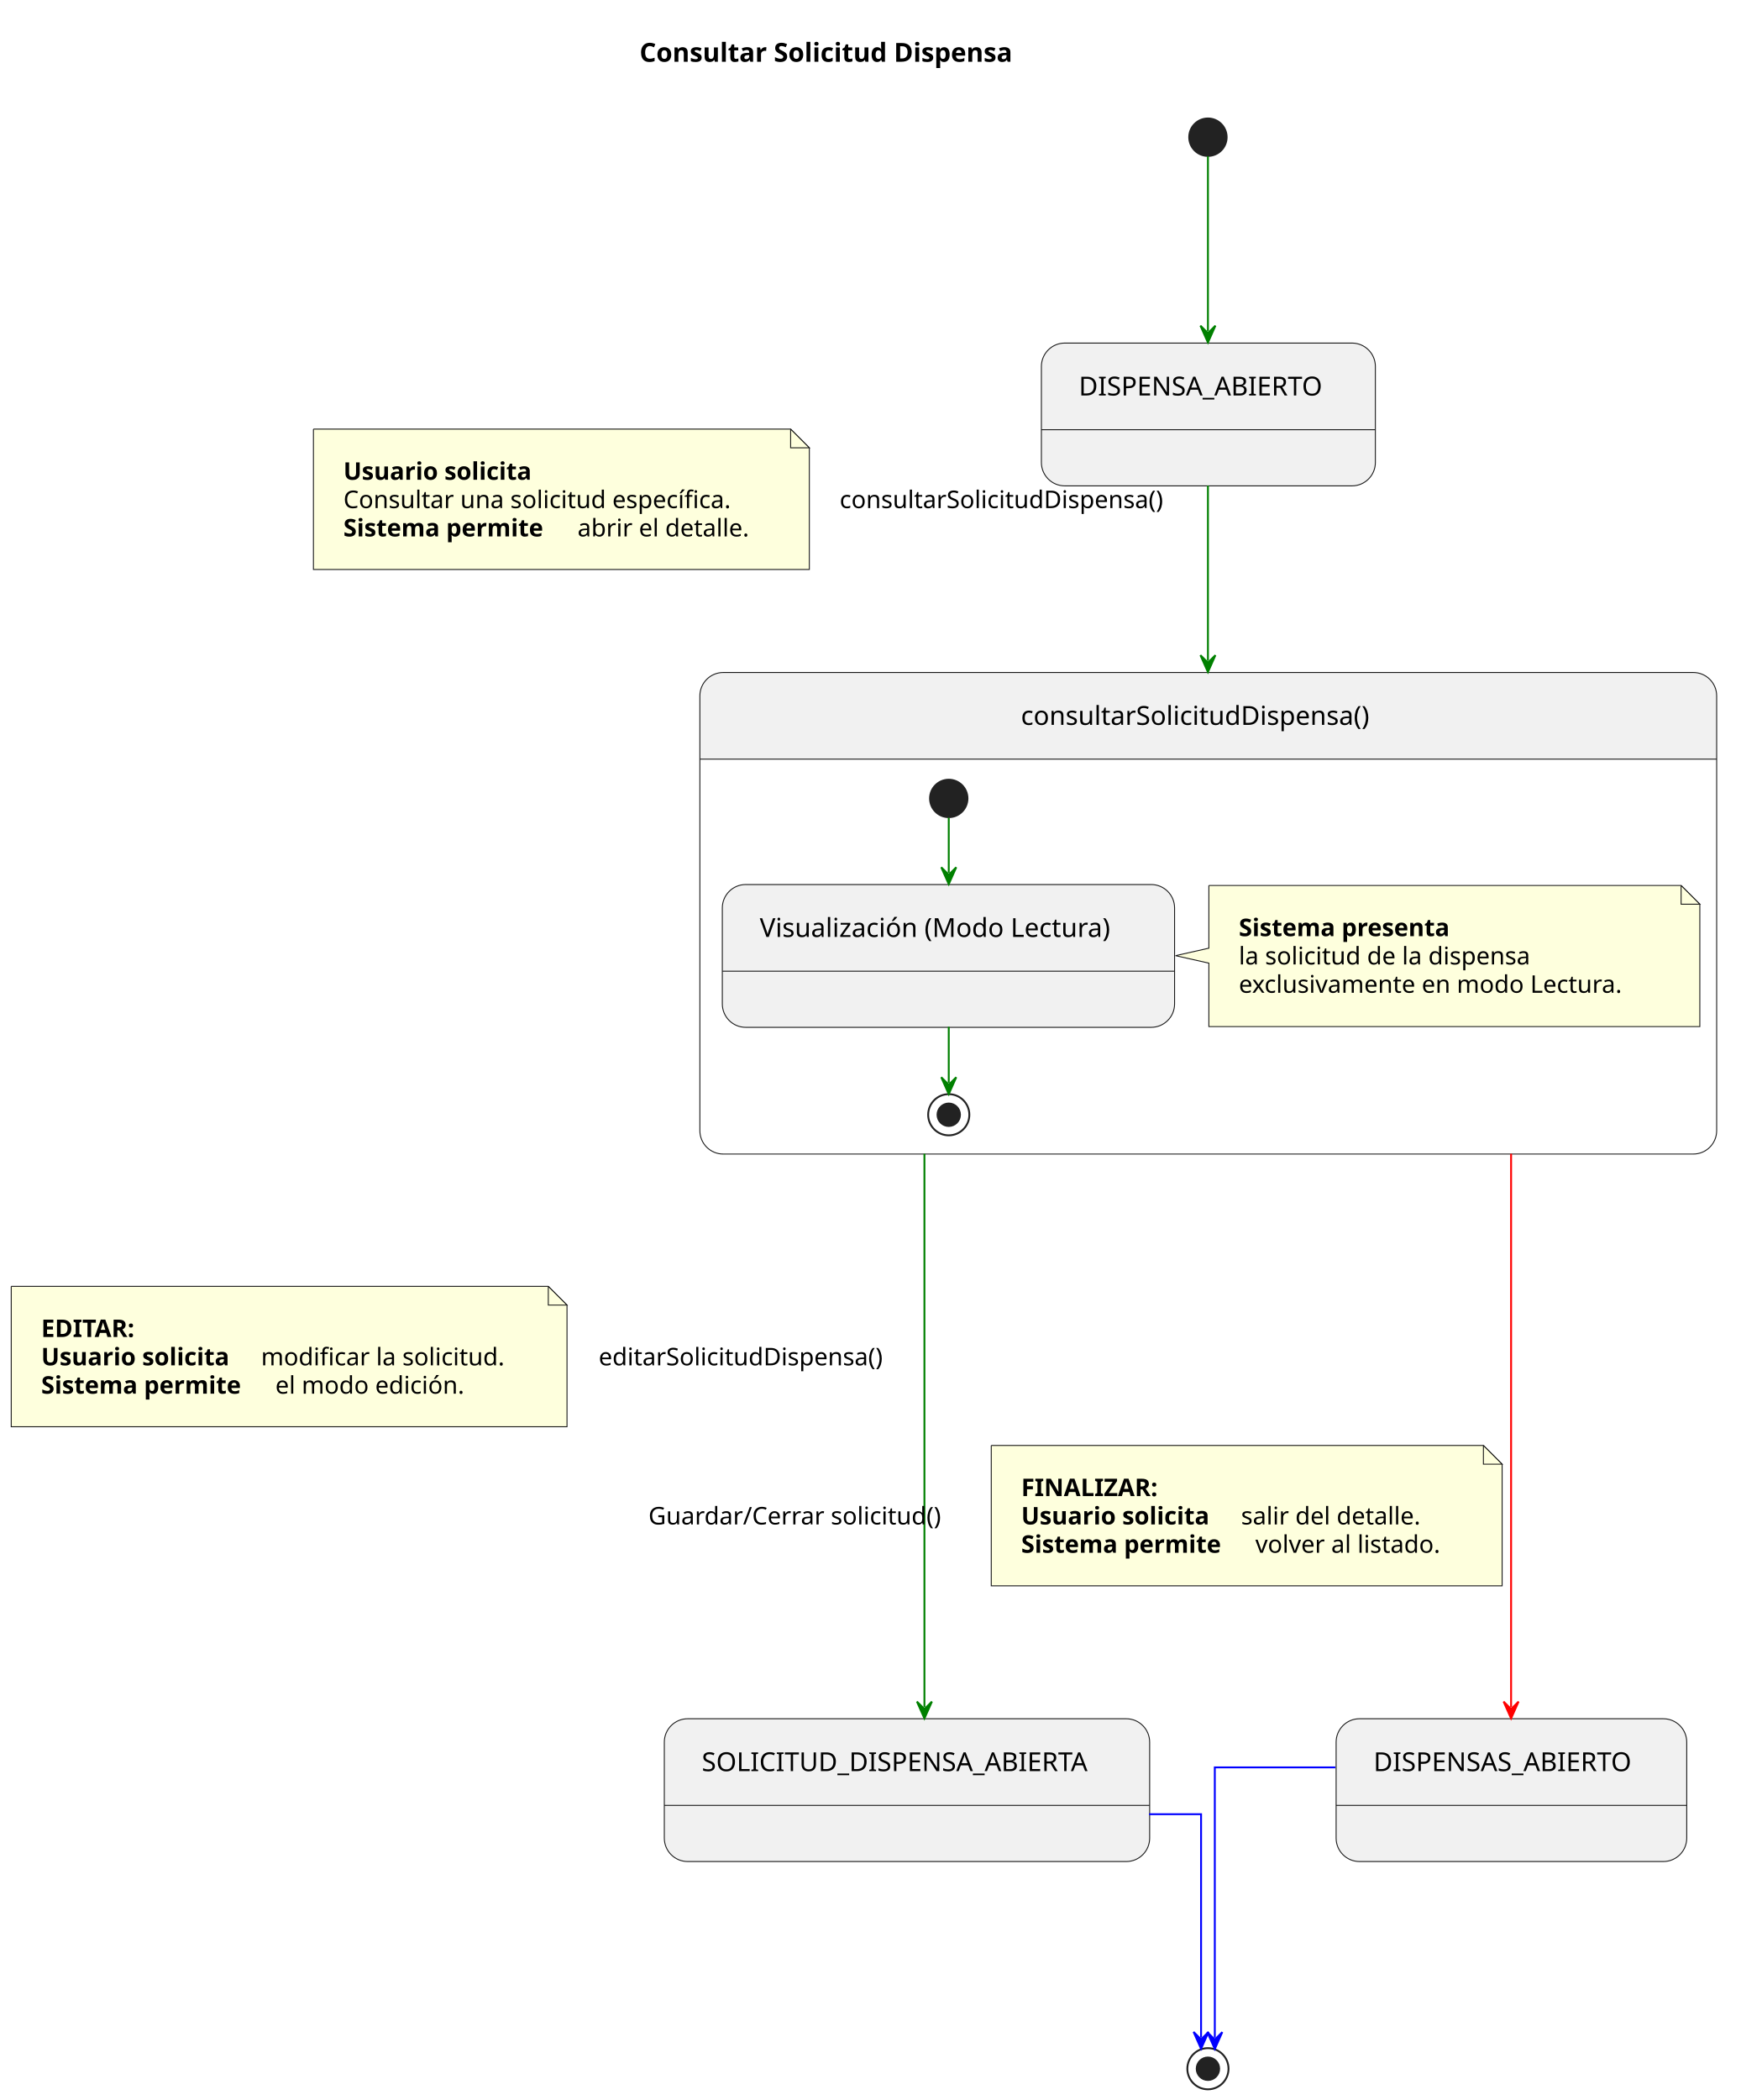
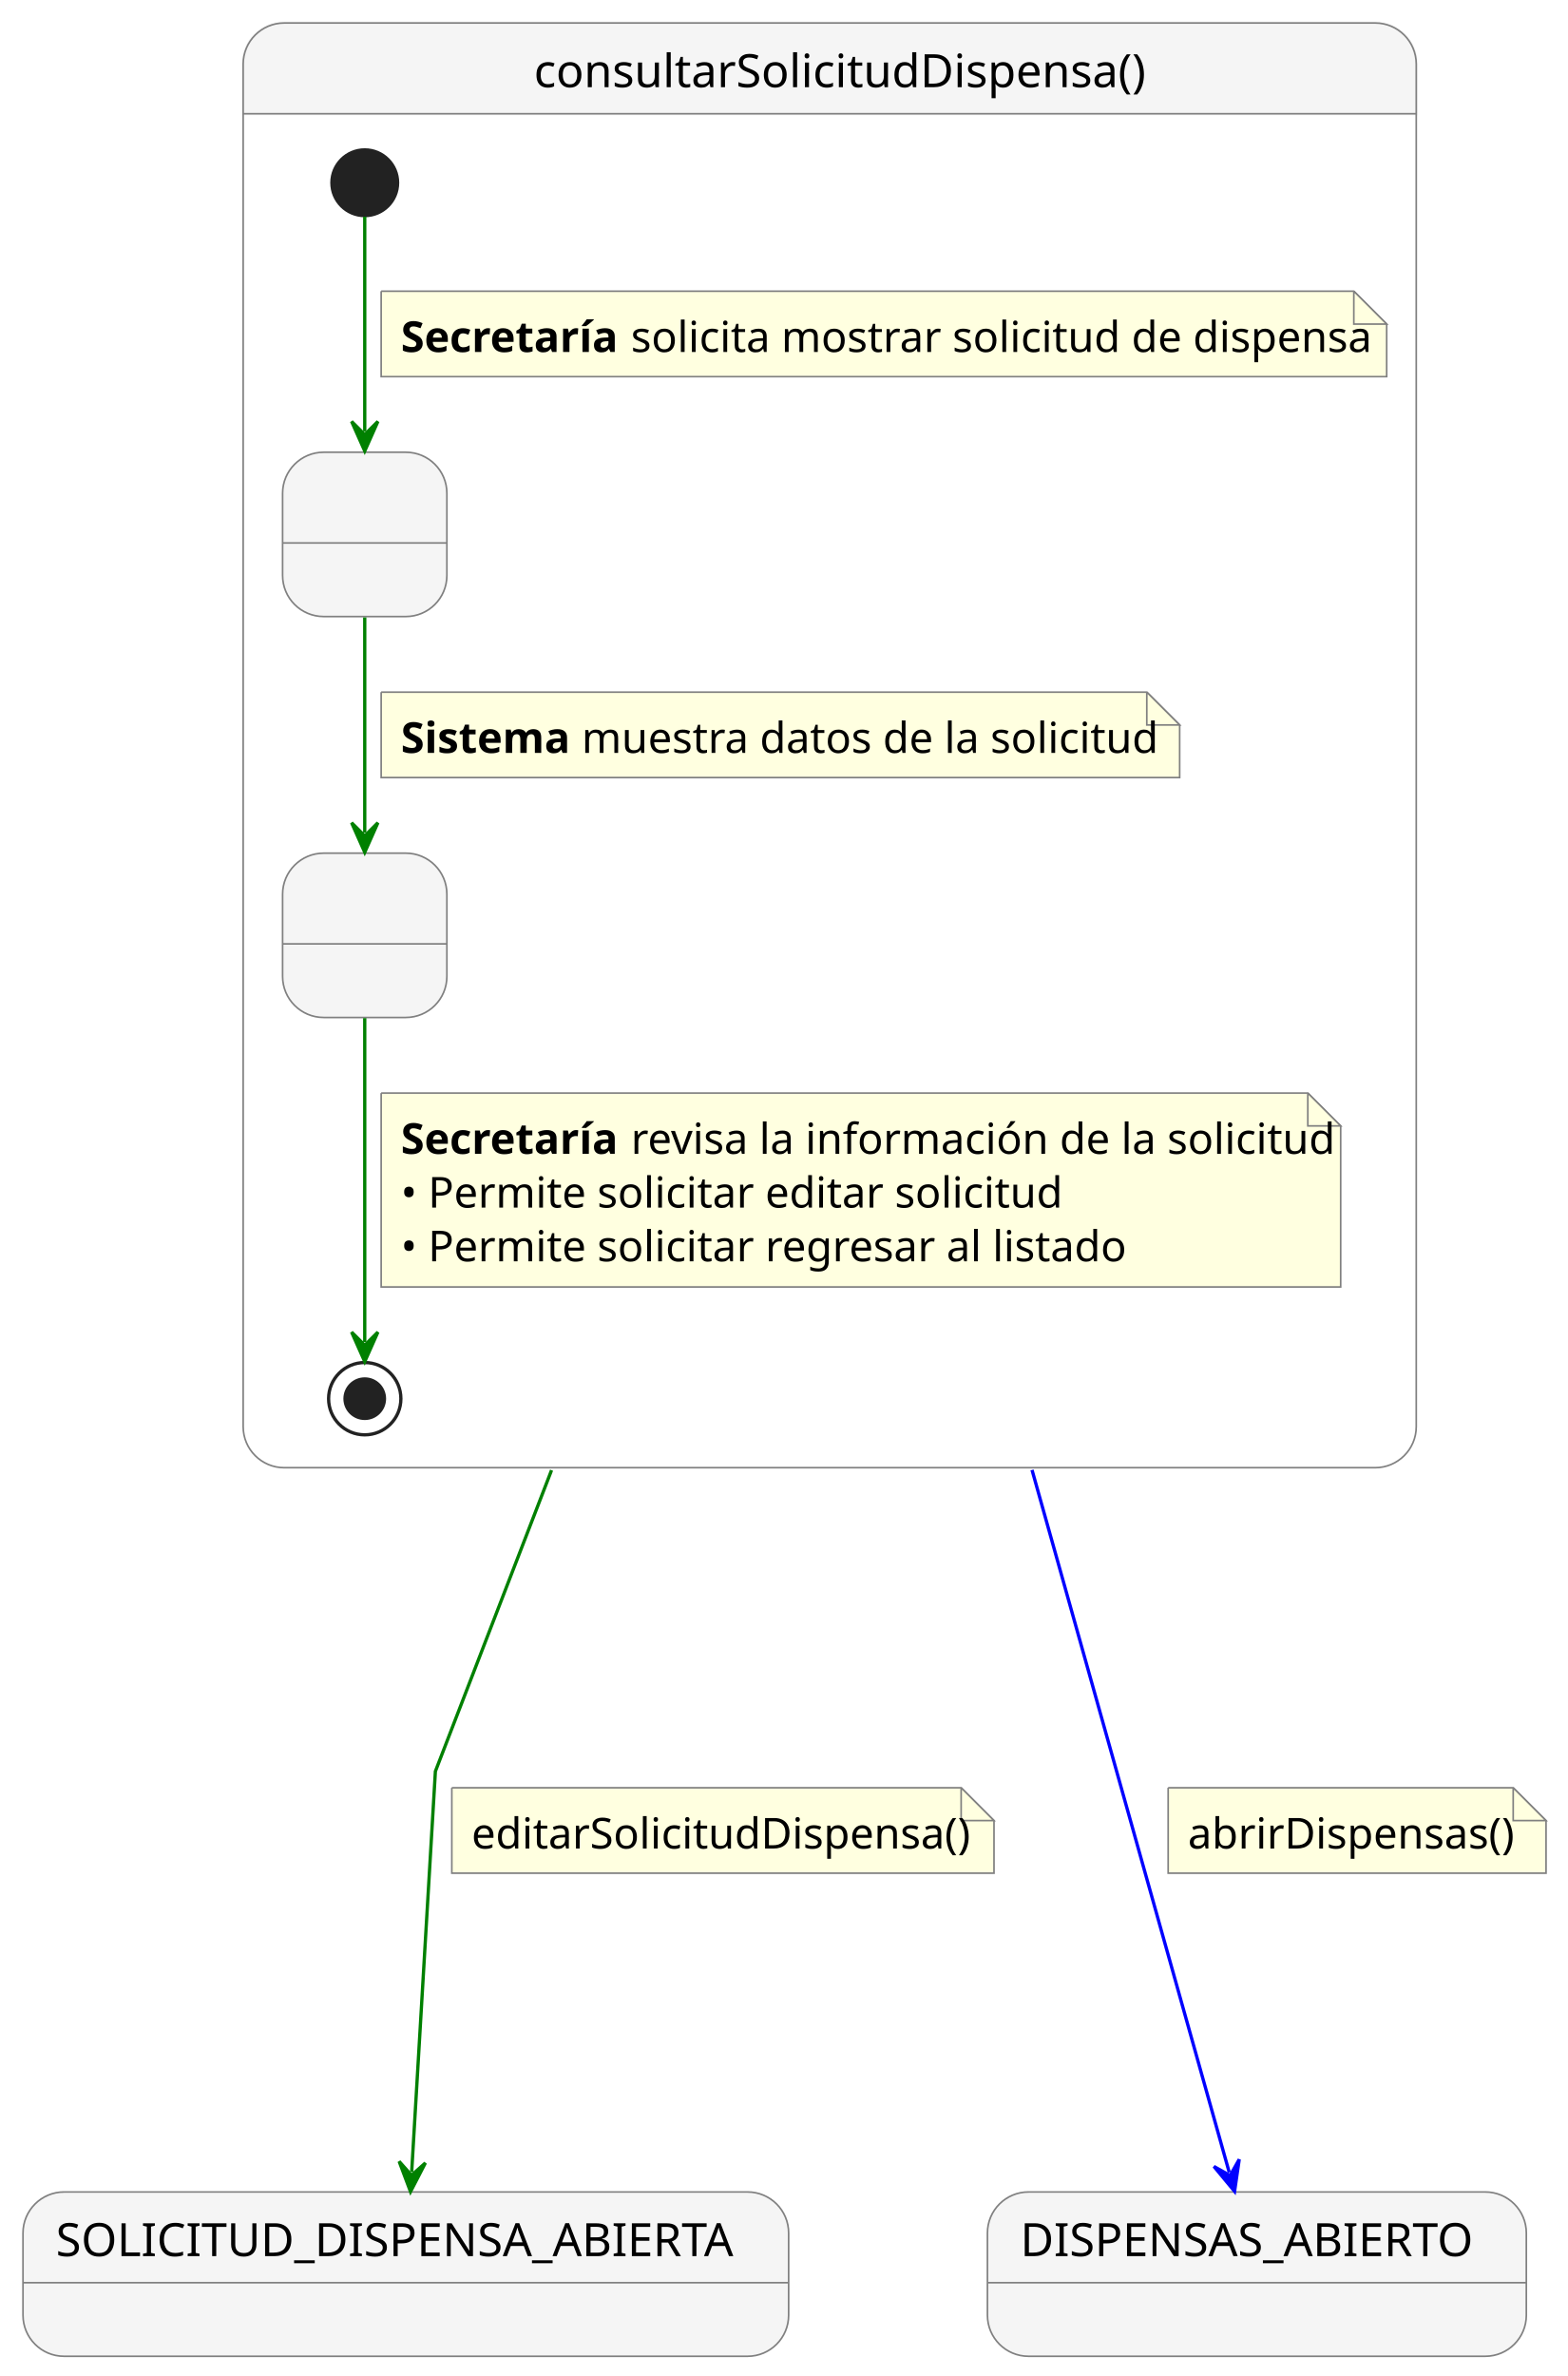
- <svg xmlns="http://www.w3.org/2000/svg" contentStyleType="text/css" data-diagram-type="STATE" height="1122px" preserveAspectRatio="none" style="width:930px;height:1122px;background:#FFFFFF;" version="1.1" viewBox="0 0 930 1122" width="930px" zoomAndPan="magnify">
+ <svg xmlns="http://www.w3.org/2000/svg" contentStyleType="text/css" height="723px" preserveAspectRatio="none" style="width:477px;height:723px;background:#FFFFFF;" version="1.1" viewBox="0 0 477 723" width="477px" zoomAndPan="magnify">
  <defs />
  <g>
-     <g class="title" data-source-line="1">
-       <text fill="#000000" font-family="sans-serif" font-size="14" font-weight="bold" lengthAdjust="spacing" textLength="226.844" x="341.756" y="32.995">Consultar Solicitud Dispensa</text>
+     <path d="M86.5,7 L418.5,7 A12.5,12.5 0 0 1 431,19.5 L431,34.609 L74,34.609 L74,19.5 A12.5,12.5 0 0 1 86.5,7 " fill="#F5F5F5" style="stroke:#F5F5F5;stroke-width:1.0;" />
+     <rect fill="none" height="439.609" rx="12.5" ry="12.5" style="stroke:#808080;stroke-width:0.5;" width="357" x="74" y="7" />
+     <line style="stroke:#808080;stroke-width:0.5;" x1="74" x2="431" y1="34.609" y2="34.609" />
+     <text fill="#000000" font-family="sans-serif" font-size="14" lengthAdjust="spacing" textLength="180" x="162.5" y="26.533">consultarSolicitudDispensa()</text>
+     <g id="consultarSolicitudDispensa.Paso1">
+       <rect fill="#F5F5F5" height="50" rx="12.5" ry="12.5" style="stroke:#808080;stroke-width:0.5;" width="50" x="86" y="137.609" />
+       <line style="stroke:#808080;stroke-width:0.5;" x1="86" x2="136" y1="165.219" y2="165.219" />
+       <text fill="#000000" font-family="sans-serif" font-size="14" lengthAdjust="spacing" textLength="4" x="109" y="157.143"> </text>
    </g>
-     <g id="DISPENSA_ABIERTO_INICIAL">
-       <rect fill="#F1F1F1" height="76.297" rx="12.5" ry="12.5" style="stroke:#181818;stroke-width:0.5;" width="178.476" x="556.5" y="183.297" />
-       <line style="stroke:#181818;stroke-width:0.5;" x1="556.5" x2="734.976" y1="229.594" y2="229.594" />
-       <text fill="#000000" font-family="sans-serif" font-size="14" lengthAdjust="spacing" textLength="138.476" x="576.5" y="211.292">DISPENSA_ABIERTO</text>
+     <g id="consultarSolicitudDispensa.Paso2">
+       <rect fill="#F5F5F5" height="50" rx="12.5" ry="12.5" style="stroke:#808080;stroke-width:0.5;" width="50" x="86" y="259.609" />
+       <line style="stroke:#808080;stroke-width:0.5;" x1="86" x2="136" y1="287.219" y2="287.219" />
+       <text fill="#000000" font-family="sans-serif" font-size="14" lengthAdjust="spacing" textLength="4" x="109" y="279.143"> </text>
    </g>
-     <path d="M386.5,359.297 L904.856,359.297 A12.5,12.5 0 0 1 917.356,371.797 L917.356,405.594 L374,405.594 L374,371.797 A12.5,12.5 0 0 1 386.5,359.297" fill="#F1F1F1" />
-     <rect fill="none" height="257.297" rx="12.5" ry="12.5" style="stroke:#181818;stroke-width:0.5;" width="543.356" x="374" y="359.297" />
-     <line style="stroke:#181818;stroke-width:0.5;" x1="374" x2="917.356" y1="405.594" y2="405.594" />
-     <text fill="#000000" font-family="sans-serif" font-size="14" lengthAdjust="spacing" textLength="200.218" x="545.569" y="387.292">consultarSolicitudDispensa()</text>
-     <g id="CONSULTAR_DISPENSA_COMP.MostrarSolicitud">
-       <rect fill="#F1F1F1" height="76.297" rx="12.5" ry="12.5" style="stroke:#181818;stroke-width:0.5;" width="241.674" x="386" y="472.594" />
-       <line style="stroke:#181818;stroke-width:0.5;" x1="386" x2="627.674" y1="518.891" y2="518.891" />
-       <text fill="#000000" font-family="sans-serif" font-size="14" lengthAdjust="spacing" textLength="201.674" x="406" y="500.589">Visualización (Modo Lectura)</text>
+     <ellipse cx="111" cy="55.609" fill="#222222" rx="10" ry="10" style="stroke:#222222;stroke-width:1.0;" />
+     <ellipse cx="111" cy="425.609" fill="none" rx="11" ry="11" style="stroke:#222222;stroke-width:1.0;" />
+     <ellipse cx="111" cy="425.609" fill="#222222" rx="6" ry="6" style="stroke:#222222;stroke-width:1.0;" />
+     <g id="link_*start*consultarSolicitudDispensa_Paso1">
+       <path d="M111,65.929 C111,81.789 111,108.519 111,131.249 " fill="none" id="*start*consultarSolicitudDispensa-to-Paso1" style="stroke:#008000;stroke-width:1.0;" />
+       <polygon fill="#008000" points="111,137.249,115,128.249,111,132.249,107,128.249,111,137.249" style="stroke:#008000;stroke-width:1.0;" />
+       <path d="M116,88.609 L116,114.609 L422,114.609 L422,98.609 L412,88.609 L116,88.609 " fill="#FFFFE0" style="stroke:#808080;stroke-width:0.5;" />
+       <path d="M412,88.609 L412,98.609 L422,98.609 L412,88.609 " fill="#FFFFE0" style="stroke:#808080;stroke-width:0.5;" />
+       <text fill="#000000" font-family="sans-serif" font-size="13" font-weight="bold" lengthAdjust="spacing" textLength="66" x="122" y="107.105">Secretaría</text>
+       <text fill="#000000" font-family="sans-serif" font-size="13" lengthAdjust="spacing" textLength="215" x="192" y="107.105">solicita mostrar solicitud de dispensa</text>
    </g>
-     <ellipse cx="507" cy="426.594" fill="#222222" rx="10" ry="10" style="stroke:#222222;stroke-width:1;" />
-     <ellipse cx="507" cy="595.594" fill="none" rx="11" ry="11" style="stroke:#222222;stroke-width:1;" />
-     <ellipse cx="507" cy="595.594" fill="#222222" rx="6" ry="6" style="stroke:#222222;stroke-width:1;" />
-     <g class="entity" data-entity="GMN2" data-source-line="35" data-uid="ent0003" id="entity_GMN2">
-       <path d="M646,473.094 L646,506.594 L628.18,510.594 L646,514.594 L646,548.492 A0,0 0 0 0 646,548.492 L908.356,548.492 A0,0 0 0 0 908.356,548.492 L908.356,483.094 L898.356,473.094 L646,473.094 A0,0 0 0 0 646,473.094" fill="#FEFFDD" style="stroke:#181818;stroke-width:0.5;" />
-       <path d="M898.356,473.094 L898.356,483.094 L908.356,483.094 L898.356,473.094" fill="#FEFFDD" style="stroke:#181818;stroke-width:0.5;" />
-       <text fill="#000000" font-family="sans-serif" font-size="13" font-weight="bold" lengthAdjust="spacing" textLength="128.762" x="662" y="500.161">Sistema presenta</text>
-       <text fill="#000000" font-family="sans-serif" font-size="13" lengthAdjust="spacing" textLength="168.099" x="662" y="515.293">la solicitud de la dispensa</text>
-       <text fill="#000000" font-family="sans-serif" font-size="13" lengthAdjust="spacing" textLength="221.356" x="662" y="530.426">exclusivamente en modo Lectura.</text>
+     <g id="link_Paso1_Paso2">
+       <path d="M111,187.889 C111,208.709 111,232.549 111,253.359 " fill="none" id="Paso1-to-Paso2" style="stroke:#008000;stroke-width:1.0;" />
+       <polygon fill="#008000" points="111,259.359,115,250.359,111,254.359,107,250.359,111,259.359" style="stroke:#008000;stroke-width:1.0;" />
+       <path d="M116,210.609 L116,236.609 L359,236.609 L359,220.609 L349,210.609 L116,210.609 " fill="#FFFFE0" style="stroke:#808080;stroke-width:0.5;" />
+       <path d="M349,210.609 L349,220.609 L359,220.609 L349,210.609 " fill="#FFFFE0" style="stroke:#808080;stroke-width:0.5;" />
+       <text fill="#000000" font-family="sans-serif" font-size="13" font-weight="bold" lengthAdjust="spacing" textLength="51" x="122" y="229.105">Sistema</text>
+       <text fill="#000000" font-family="sans-serif" font-size="13" lengthAdjust="spacing" textLength="167" x="177" y="229.105">muestra datos de la solicitud</text>
    </g>
-     <g class="link" data-entity-1=".start.CONSULTAR_DISPENSA_COMP" data-entity-2="MostrarSolicitud" data-source-line="31" data-uid="lnk6" id="link_.start.CONSULTAR_DISPENSA_COMP_MostrarSolicitud">
-       <path d="M507,436.894 C507,445.834 507,453.344 507,466.374" fill="none" id="*start*CONSULTAR_DISPENSA_COMP-to-MostrarSolicitud" style="stroke:#008000;stroke-width:1;" />
-       <polygon fill="#008000" points="507,472.374,511,463.374,507,467.374,503,463.374,507,472.374" style="stroke:#008000;stroke-width:1;" />
+     <g id="link_Paso2_*end*consultarSolicitudDispensa">
+       <path d="M111,309.819 C111,340.619 111,386.449 111,408.349 " fill="none" id="Paso2-to-*end*consultarSolicitudDispensa" style="stroke:#008000;stroke-width:1.0;" />
+       <polygon fill="#008000" points="111,414.349,115,405.349,111,409.349,107,405.349,111,414.349" style="stroke:#008000;stroke-width:1.0;" />
+       <path d="M116,332.609 L116,391.609 L408,391.609 L408,342.609 L398,332.609 L116,332.609 " fill="#FFFFE0" style="stroke:#808080;stroke-width:0.5;" />
+       <path d="M398,332.609 L398,342.609 L408,342.609 L398,332.609 " fill="#FFFFE0" style="stroke:#808080;stroke-width:0.5;" />
+       <text fill="#000000" font-family="sans-serif" font-size="13" font-weight="bold" lengthAdjust="spacing" textLength="66" x="122" y="351.104">Secretaría</text>
+       <text fill="#000000" font-family="sans-serif" font-size="13" lengthAdjust="spacing" textLength="201" x="192" y="351.104">revisa la información de la solicitud</text>
+       <text fill="#000000" font-family="sans-serif" font-size="13" lengthAdjust="spacing" textLength="191" x="122" y="367.456">• Permite solicitar editar solicitud</text>
+       <text fill="#000000" font-family="sans-serif" font-size="13" lengthAdjust="spacing" textLength="210" x="122" y="383.808">• Permite solicitar regresar al listado</text>
    </g>
-     <g class="link" data-entity-1="MostrarSolicitud" data-entity-2=".end.CONSULTAR_DISPENSA_COMP" data-source-line="41" data-uid="lnk8" id="link_MostrarSolicitud_.end.CONSULTAR_DISPENSA_COMP">
-       <path d="M507,548.614 C507,561.704 507,569.354 507,578.554" fill="none" id="MostrarSolicitud-to-*end*CONSULTAR_DISPENSA_COMP" style="stroke:#008000;stroke-width:1;" />
-       <polygon fill="#008000" points="507,584.554,511,575.554,507,579.554,503,575.554,507,584.554" style="stroke:#008000;stroke-width:1;" />
+     <g id="SOLICITUD_DISPENSA_ABIERTA">
+       <rect fill="#F5F5F5" height="50" rx="12.5" ry="12.5" style="stroke:#808080;stroke-width:0.5;" width="233" x="7" y="667" />
+       <line style="stroke:#808080;stroke-width:0.5;" x1="7" x2="240" y1="694.609" y2="694.609" />
+       <text fill="#000000" font-family="sans-serif" font-size="14" lengthAdjust="spacing" textLength="213" x="17" y="686.533">SOLICITUD_DISPENSA_ABIERTA</text>
    </g>
-     <g id="SOLICITUD_DISPENSA_EDITAR">
-       <rect fill="#F1F1F1" height="76.297" rx="12.5" ry="12.5" style="stroke:#181818;stroke-width:0.5;" width="259.352" x="355" y="918.297" />
-       <line style="stroke:#181818;stroke-width:0.5;" x1="355" x2="614.352" y1="964.594" y2="964.594" />
-       <text fill="#000000" font-family="sans-serif" font-size="14" lengthAdjust="spacing" textLength="219.352" x="375" y="946.292">SOLICITUD_DISPENSA_ABIERTA</text>
+     <g id="DISPENSAS_ABIERTO">
+       <rect fill="#F5F5F5" height="50" rx="12.5" ry="12.5" style="stroke:#808080;stroke-width:0.5;" width="164" x="300.5" y="667" />
+       <line style="stroke:#808080;stroke-width:0.5;" x1="300.5" x2="464.5" y1="694.609" y2="694.609" />
+       <text fill="#000000" font-family="sans-serif" font-size="14" lengthAdjust="spacing" textLength="144" x="310.5" y="686.533">DISPENSAS_ABIERTO</text>
    </g>
-     <g id="DISPENSAS_ABIERTO_FINAL">
-       <rect fill="#F1F1F1" height="76.297" rx="12.5" ry="12.5" style="stroke:#181818;stroke-width:0.5;" width="187.362" x="714" y="918.297" />
-       <line style="stroke:#181818;stroke-width:0.5;" x1="714" x2="901.362" y1="964.594" y2="964.594" />
-       <text fill="#000000" font-family="sans-serif" font-size="14" lengthAdjust="spacing" textLength="147.362" x="734" y="946.292">DISPENSAS_ABIERTO</text>
+     <g id="link_consultarSolicitudDispensa_SOLICITUD_DISPENSA_ABIERTA">
+       <path d="M167.85,447.37 C148,498.83 132.5,539 132.5,539 C132.5,539 127.814,618.07 125.284,660.93 " fill="none" id="consultarSolicitudDispensa-to-SOLICITUD_DISPENSA_ABIERTA" style="stroke:#008000;stroke-width:1.0;" />
+       <polygon fill="#008000" points="124.93,666.92,129.453,658.171,125.225,661.929,121.467,657.7,124.93,666.92" style="stroke:#008000;stroke-width:1.0;" />
+       <path d="M137.5,544 L137.5,570 L302.5,570 L302.5,554 L292.5,544 L137.5,544 " fill="#FFFFE0" style="stroke:#808080;stroke-width:0.5;" />
+       <path d="M292.5,544 L292.5,554 L302.5,554 L292.5,544 " fill="#FFFFE0" style="stroke:#808080;stroke-width:0.5;" />
+       <text fill="#000000" font-family="sans-serif" font-size="13" lengthAdjust="spacing" textLength="144" x="143.5" y="562.495">editarSolicitudDispensa()</text>
    </g>
-     <ellipse cx="645.5" cy="73.297" fill="#222222" rx="10" ry="10" style="stroke:#222222;stroke-width:1;" />
-     <ellipse cx="645.5" cy="1105.297" fill="none" rx="11" ry="11" style="stroke:#222222;stroke-width:1;" />
-     <ellipse cx="645.5" cy="1105.297" fill="#222222" rx="6" ry="6" style="stroke:#222222;stroke-width:1;" />
-     <g class="link" data-entity-1=".start." data-entity-2="DISPENSA_ABIERTO_INICIAL" data-source-line="16" data-uid="lnk3" id="link_.start._DISPENSA_ABIERTO_INICIAL">
-       <path d="M645.5,83.467 C645.5,103.647 645.5,143.677 645.5,176.997" fill="none" id="*start*-to-DISPENSA_ABIERTO_INICIAL" style="stroke:#008000;stroke-width:1;" />
-       <polygon fill="#008000" points="645.5,182.997,649.5,173.997,645.5,177.997,641.5,173.997,645.5,182.997" style="stroke:#008000;stroke-width:1;" />
-     </g>
-     <g class="link" data-entity-1="DISPENSA_ABIERTO_INICIAL" data-entity-2="CONSULTAR_DISPENSA_COMP" data-source-line="19" data-uid="lnk4" id="link_DISPENSA_ABIERTO_INICIAL_CONSULTAR_DISPENSA_COMP">
-       <path d="M645.5,259.477 C645.5,285.887 645.5,316.697 645.5,353.057" fill="none" id="DISPENSA_ABIERTO_INICIAL-to-CONSULTAR_DISPENSA_COMP" style="stroke:#008000;stroke-width:1;" />
-       <polygon fill="#008000" points="645.5,359.057,649.5,350.057,645.5,354.057,641.5,350.057,645.5,359.057" style="stroke:#008000;stroke-width:1;" />
-       <path d="M167.5,229.267 L167.5,304.267 L432.5,304.267 L432.5,239.267 L422.5,229.267 L167.5,229.267" fill="#FEFFDD" style="stroke:#181818;stroke-width:0.5;" />
-       <path d="M422.5,229.267 L422.5,239.267 L432.5,239.267 L422.5,229.267" fill="#FEFFDD" style="stroke:#181818;stroke-width:0.5;" />
-       <text fill="#000000" font-family="sans-serif" font-size="13" font-weight="bold" lengthAdjust="spacing" textLength="113.376" x="183.5" y="256.334">Usuario solicita</text>
-       <text fill="#000000" font-family="sans-serif" font-size="13" lengthAdjust="spacing" textLength="222.657" x="183.5" y="271.467">Consultar una solicitud específica.</text>
-       <text fill="#000000" font-family="sans-serif" font-size="13" font-weight="bold" lengthAdjust="spacing" textLength="120.999" x="183.5" y="286.599">Sistema permite</text>
-       <text fill="#000000" font-family="sans-serif" font-size="13" lengthAdjust="spacing" textLength="99.061" x="308.631" y="286.599">abrir el detalle.</text>
-       <text fill="#000000" font-family="sans-serif" font-size="13" lengthAdjust="spacing" textLength="185.917" x="448.693" y="271.467">consultarSolicitudDispensa()</text>
-     </g>
-     <g class="link" data-entity-1="CONSULTAR_DISPENSA_COMP" data-entity-2="SOLICITUD_DISPENSA_EDITAR" data-source-line="45" data-uid="lnk9" id="link_CONSULTAR_DISPENSA_COMP_SOLICITUD_DISPENSA_EDITAR">
-       <path d="M494,616.437 C494,718.017 494,847.117 494,912.137" fill="none" id="CONSULTAR_DISPENSA_COMP-to-SOLICITUD_DISPENSA_EDITAR" style="stroke:#008000;stroke-width:1;" />
-       <polygon fill="#008000" points="494,918.137,498,909.137,494,913.137,490,909.137,494,918.137" style="stroke:#008000;stroke-width:1;" />
-       <path d="M6,687.287 L6,762.287 L303,762.287 L303,697.287 L293,687.287 L6,687.287" fill="#FEFFDD" style="stroke:#181818;stroke-width:0.5;" />
-       <path d="M293,687.287 L293,697.287 L303,697.287 L293,687.287" fill="#FEFFDD" style="stroke:#181818;stroke-width:0.5;" />
-       <text fill="#000000" font-family="sans-serif" font-size="13" font-weight="bold" lengthAdjust="spacing" textLength="58.646" x="22" y="714.354">EDITAR:</text>
-       <text fill="#000000" font-family="sans-serif" font-size="13" font-weight="bold" lengthAdjust="spacing" textLength="113.376" x="22" y="729.487">Usuario solicita</text>
-       <text fill="#000000" font-family="sans-serif" font-size="13" lengthAdjust="spacing" textLength="139.401" x="139.508" y="729.487">modificar la solicitud.</text>
-       <text fill="#000000" font-family="sans-serif" font-size="13" font-weight="bold" lengthAdjust="spacing" textLength="120.999" x="22" y="744.619">Sistema permite</text>
-       <text fill="#000000" font-family="sans-serif" font-size="13" lengthAdjust="spacing" textLength="107.644" x="147.131" y="744.619">el modo edición.</text>
-       <text fill="#000000" font-family="sans-serif" font-size="13" lengthAdjust="spacing" textLength="163.814" x="319.909" y="729.487">editarSolicitudDispensa()</text>
-     </g>
-     <g class="link" data-entity-1="CONSULTAR_DISPENSA_COMP" data-entity-2="DISPENSAS_ABIERTO_FINAL" data-source-line="54" data-uid="lnk10" id="link_CONSULTAR_DISPENSA_COMP_DISPENSAS_ABIERTO_FINAL">
-       <path d="M807.5,616.437 C807.5,718.017 807.5,847.117 807.5,912.137" fill="none" id="CONSULTAR_DISPENSA_COMP-to-DISPENSAS_ABIERTO_FINAL" style="stroke:#FF0000;stroke-width:1;" />
-       <polygon fill="#FF0000" points="807.5,918.137,811.5,909.137,807.5,913.137,803.5,909.137,807.5,918.137" style="stroke:#FF0000;stroke-width:1;" />
-       <text fill="#000000" font-family="sans-serif" font-size="13" lengthAdjust="spacing" textLength="167.216" x="346.5" y="814.487">Guardar/Cerrar solicitud()</text>
-       <path d="M529.716,772.287 L529.716,847.287 L802.716,847.287 L802.716,782.287 L792.716,772.287 L529.716,772.287" fill="#FEFFDD" style="stroke:#181818;stroke-width:0.5;" />
-       <path d="M792.716,772.287 L792.716,782.287 L802.716,782.287 L792.716,772.287" fill="#FEFFDD" style="stroke:#181818;stroke-width:0.5;" />
-       <text fill="#000000" font-family="sans-serif" font-size="13" font-weight="bold" lengthAdjust="spacing" textLength="82.475" x="545.716" y="799.354">FINALIZAR:</text>
-       <text fill="#000000" font-family="sans-serif" font-size="13" font-weight="bold" lengthAdjust="spacing" textLength="113.376" x="545.716" y="814.487">Usuario solicita</text>
-       <text fill="#000000" font-family="sans-serif" font-size="13" lengthAdjust="spacing" textLength="104.102" x="663.224" y="814.487">salir del detalle.</text>
-       <text fill="#000000" font-family="sans-serif" font-size="13" font-weight="bold" lengthAdjust="spacing" textLength="120.999" x="545.716" y="829.619">Sistema permite</text>
-       <text fill="#000000" font-family="sans-serif" font-size="13" lengthAdjust="spacing" textLength="107.536" x="670.848" y="829.619">volver al listado.</text>
-     </g>
-     <g class="link" data-entity-1="SOLICITUD_DISPENSA_EDITAR" data-entity-2=".end." data-source-line="62" data-uid="lnk12" id="link_SOLICITUD_DISPENSA_EDITAR_.end.">
-       <path d="M614.07,969.297 C630.57,969.297 641.83,969.297 641.83,969.297 C641.83,969.297 641.83,1056.567 641.83,1088.627" fill="none" id="SOLICITUD_DISPENSA_EDITAR-to-*end*" style="stroke:#0000FF;stroke-width:1;" />
-       <polygon fill="#0000FF" points="641.83,1094.627,645.83,1085.627,641.83,1089.627,637.83,1085.627,641.83,1094.627" style="stroke:#0000FF;stroke-width:1;" />
-     </g>
-     <g class="link" data-entity-1="DISPENSAS_ABIERTO_FINAL" data-entity-2=".end." data-source-line="63" data-uid="lnk13" id="link_DISPENSAS_ABIERTO_FINAL_.end.">
-       <path d="M713.57,944.297 C679.47,944.297 649.17,944.297 649.17,944.297 C649.17,944.297 649.17,1052.917 649.17,1088.737" fill="none" id="DISPENSAS_ABIERTO_FINAL-to-*end*" style="stroke:#0000FF;stroke-width:1;" />
-       <polygon fill="#0000FF" points="649.17,1094.737,653.17,1085.737,649.17,1089.737,645.17,1085.737,649.17,1094.737" style="stroke:#0000FF;stroke-width:1;" />
+     <g id="link_consultarSolicitudDispensa_DISPENSAS_ABIERTO">
+       <path d="M314.07,447.3 C338.68,534.95 362.328,619.163 374.088,661.043 " fill="none" id="consultarSolicitudDispensa-to-DISPENSAS_ABIERTO" style="stroke:#0000FF;stroke-width:1.0;" />
+       <polygon fill="#0000FF" points="375.71,666.82,377.128,657.074,374.358,662.006,369.426,659.236,375.71,666.82" style="stroke:#0000FF;stroke-width:1.0;" />
+       <path d="M355.5,544 L355.5,570 L470.5,570 L470.5,554 L460.5,544 L355.5,544 " fill="#FFFFE0" style="stroke:#808080;stroke-width:0.5;" />
+       <path d="M460.5,544 L460.5,554 L470.5,554 L460.5,544 " fill="#FFFFE0" style="stroke:#808080;stroke-width:0.5;" />
+       <text fill="#000000" font-family="sans-serif" font-size="13" lengthAdjust="spacing" textLength="94" x="361.5" y="562.495">abrirDispensas()</text>
    </g>
  </g>
</svg>
